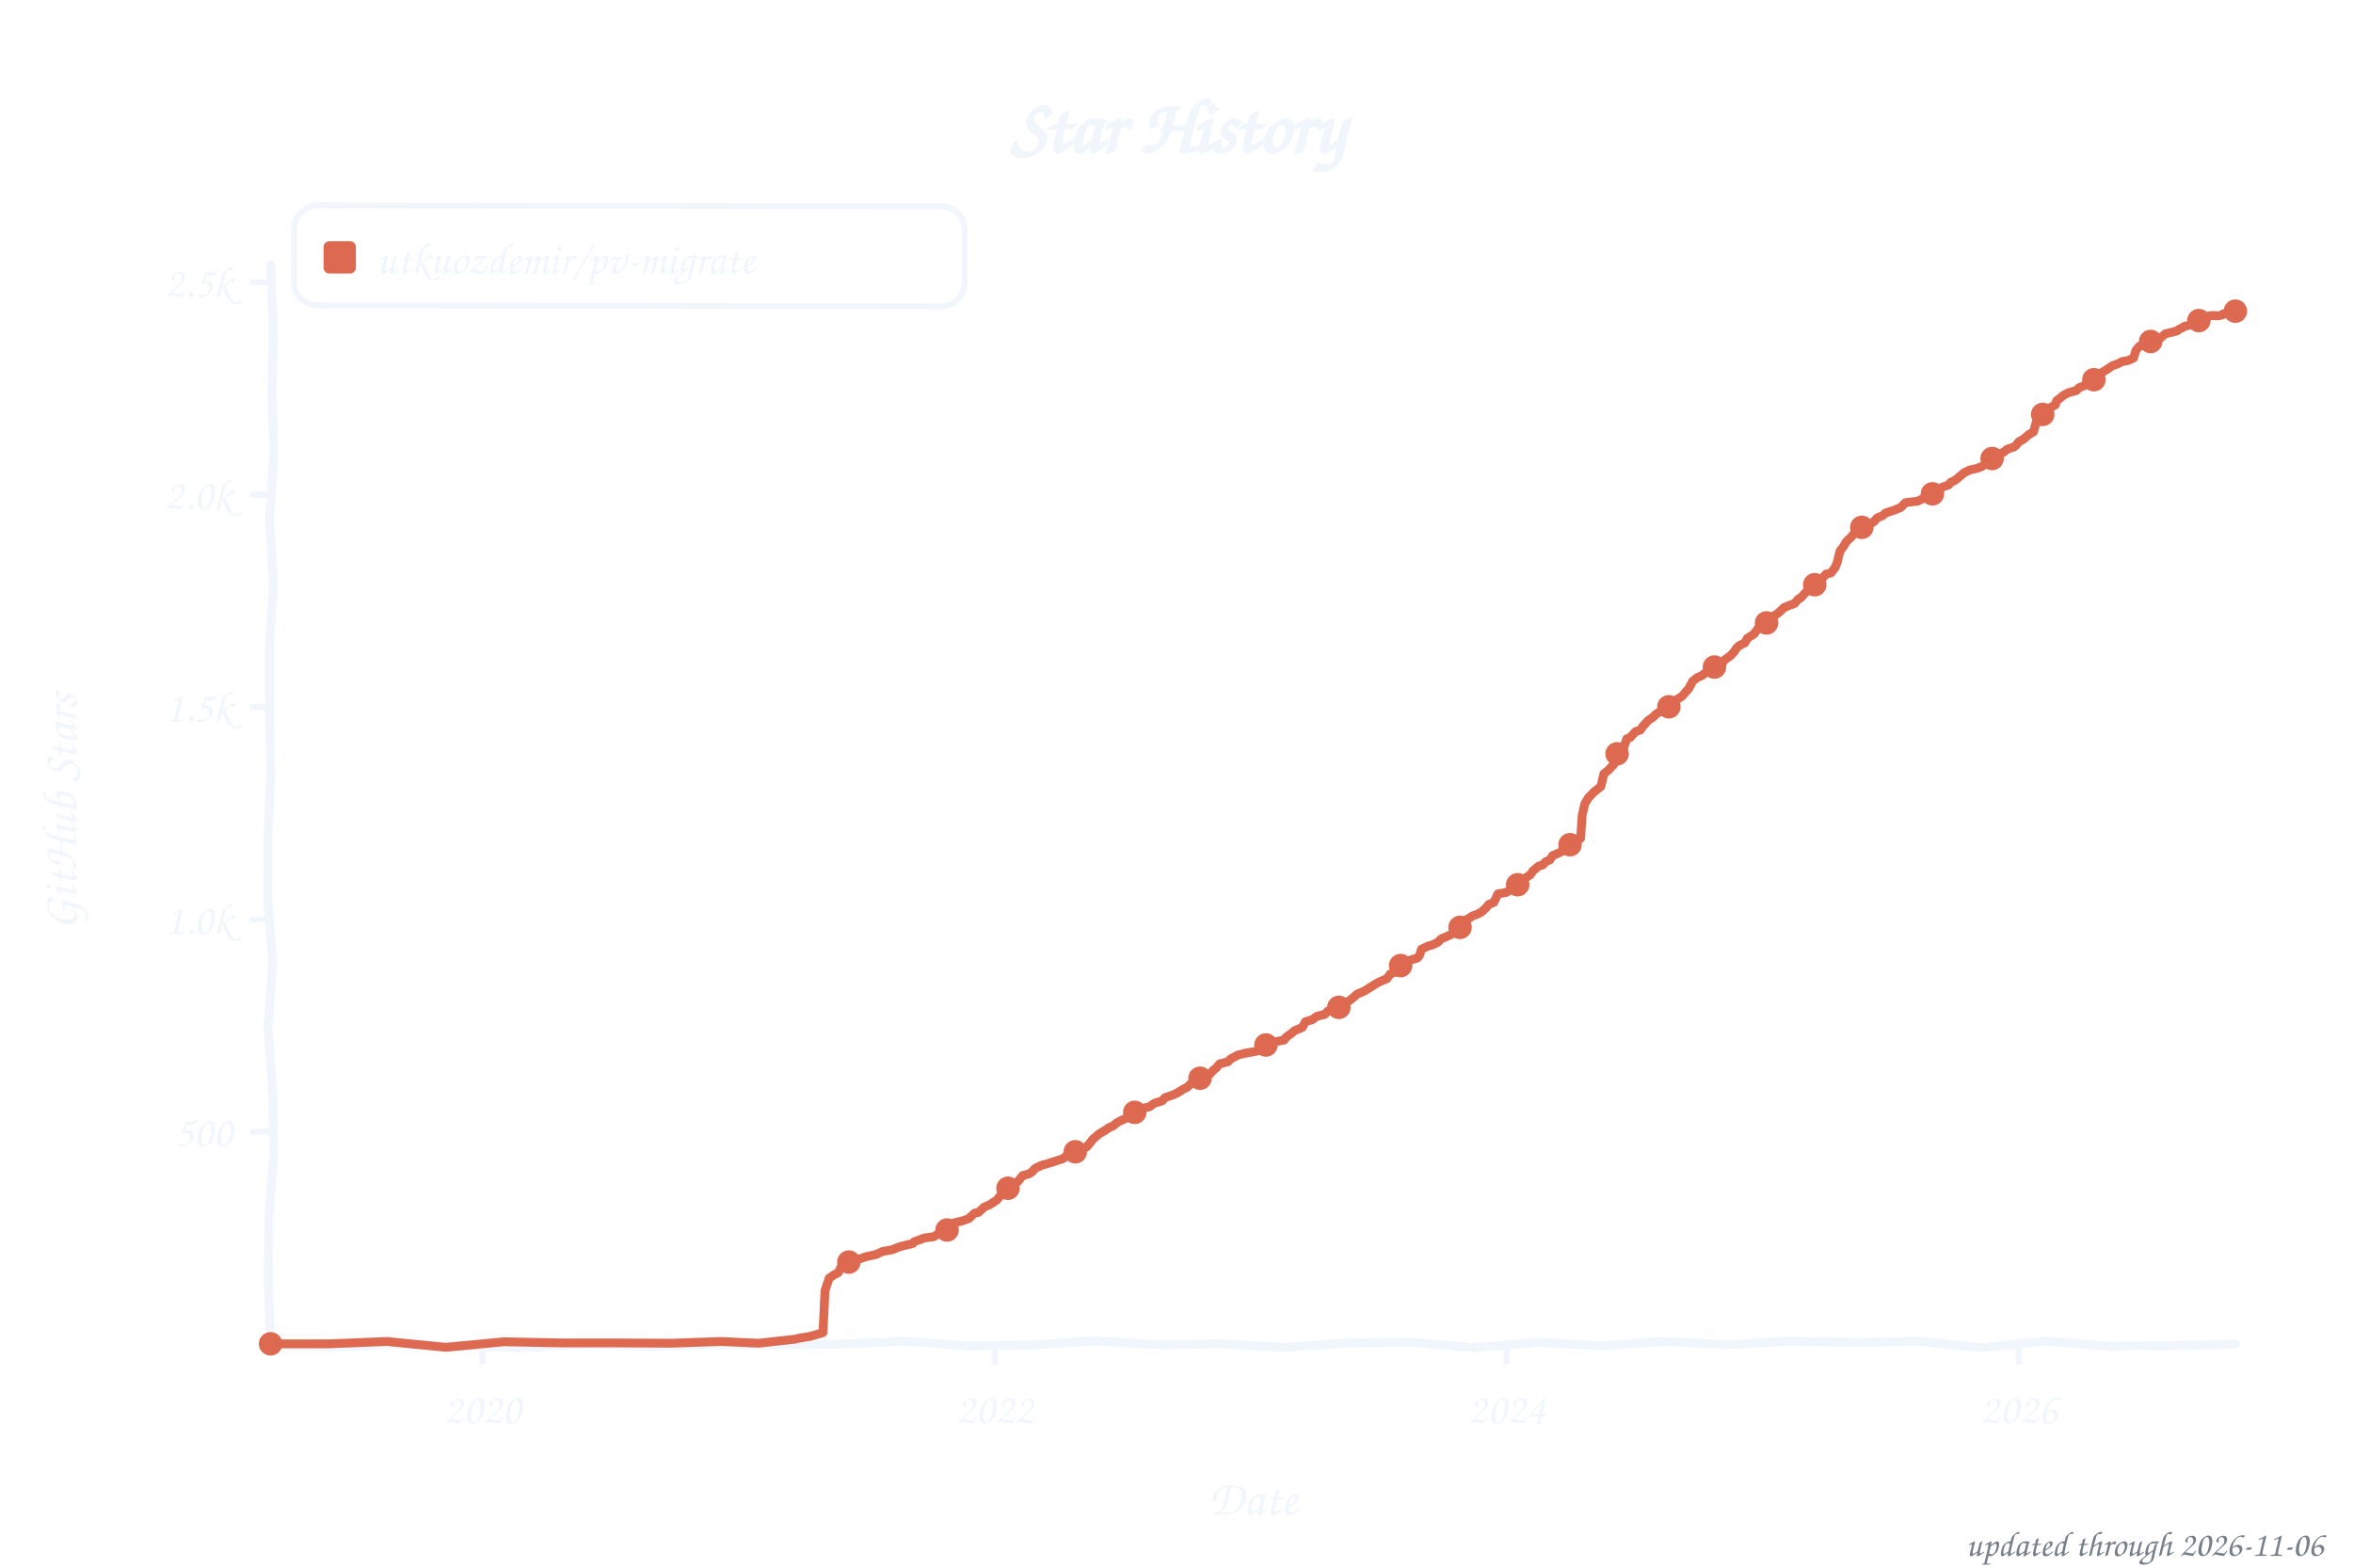
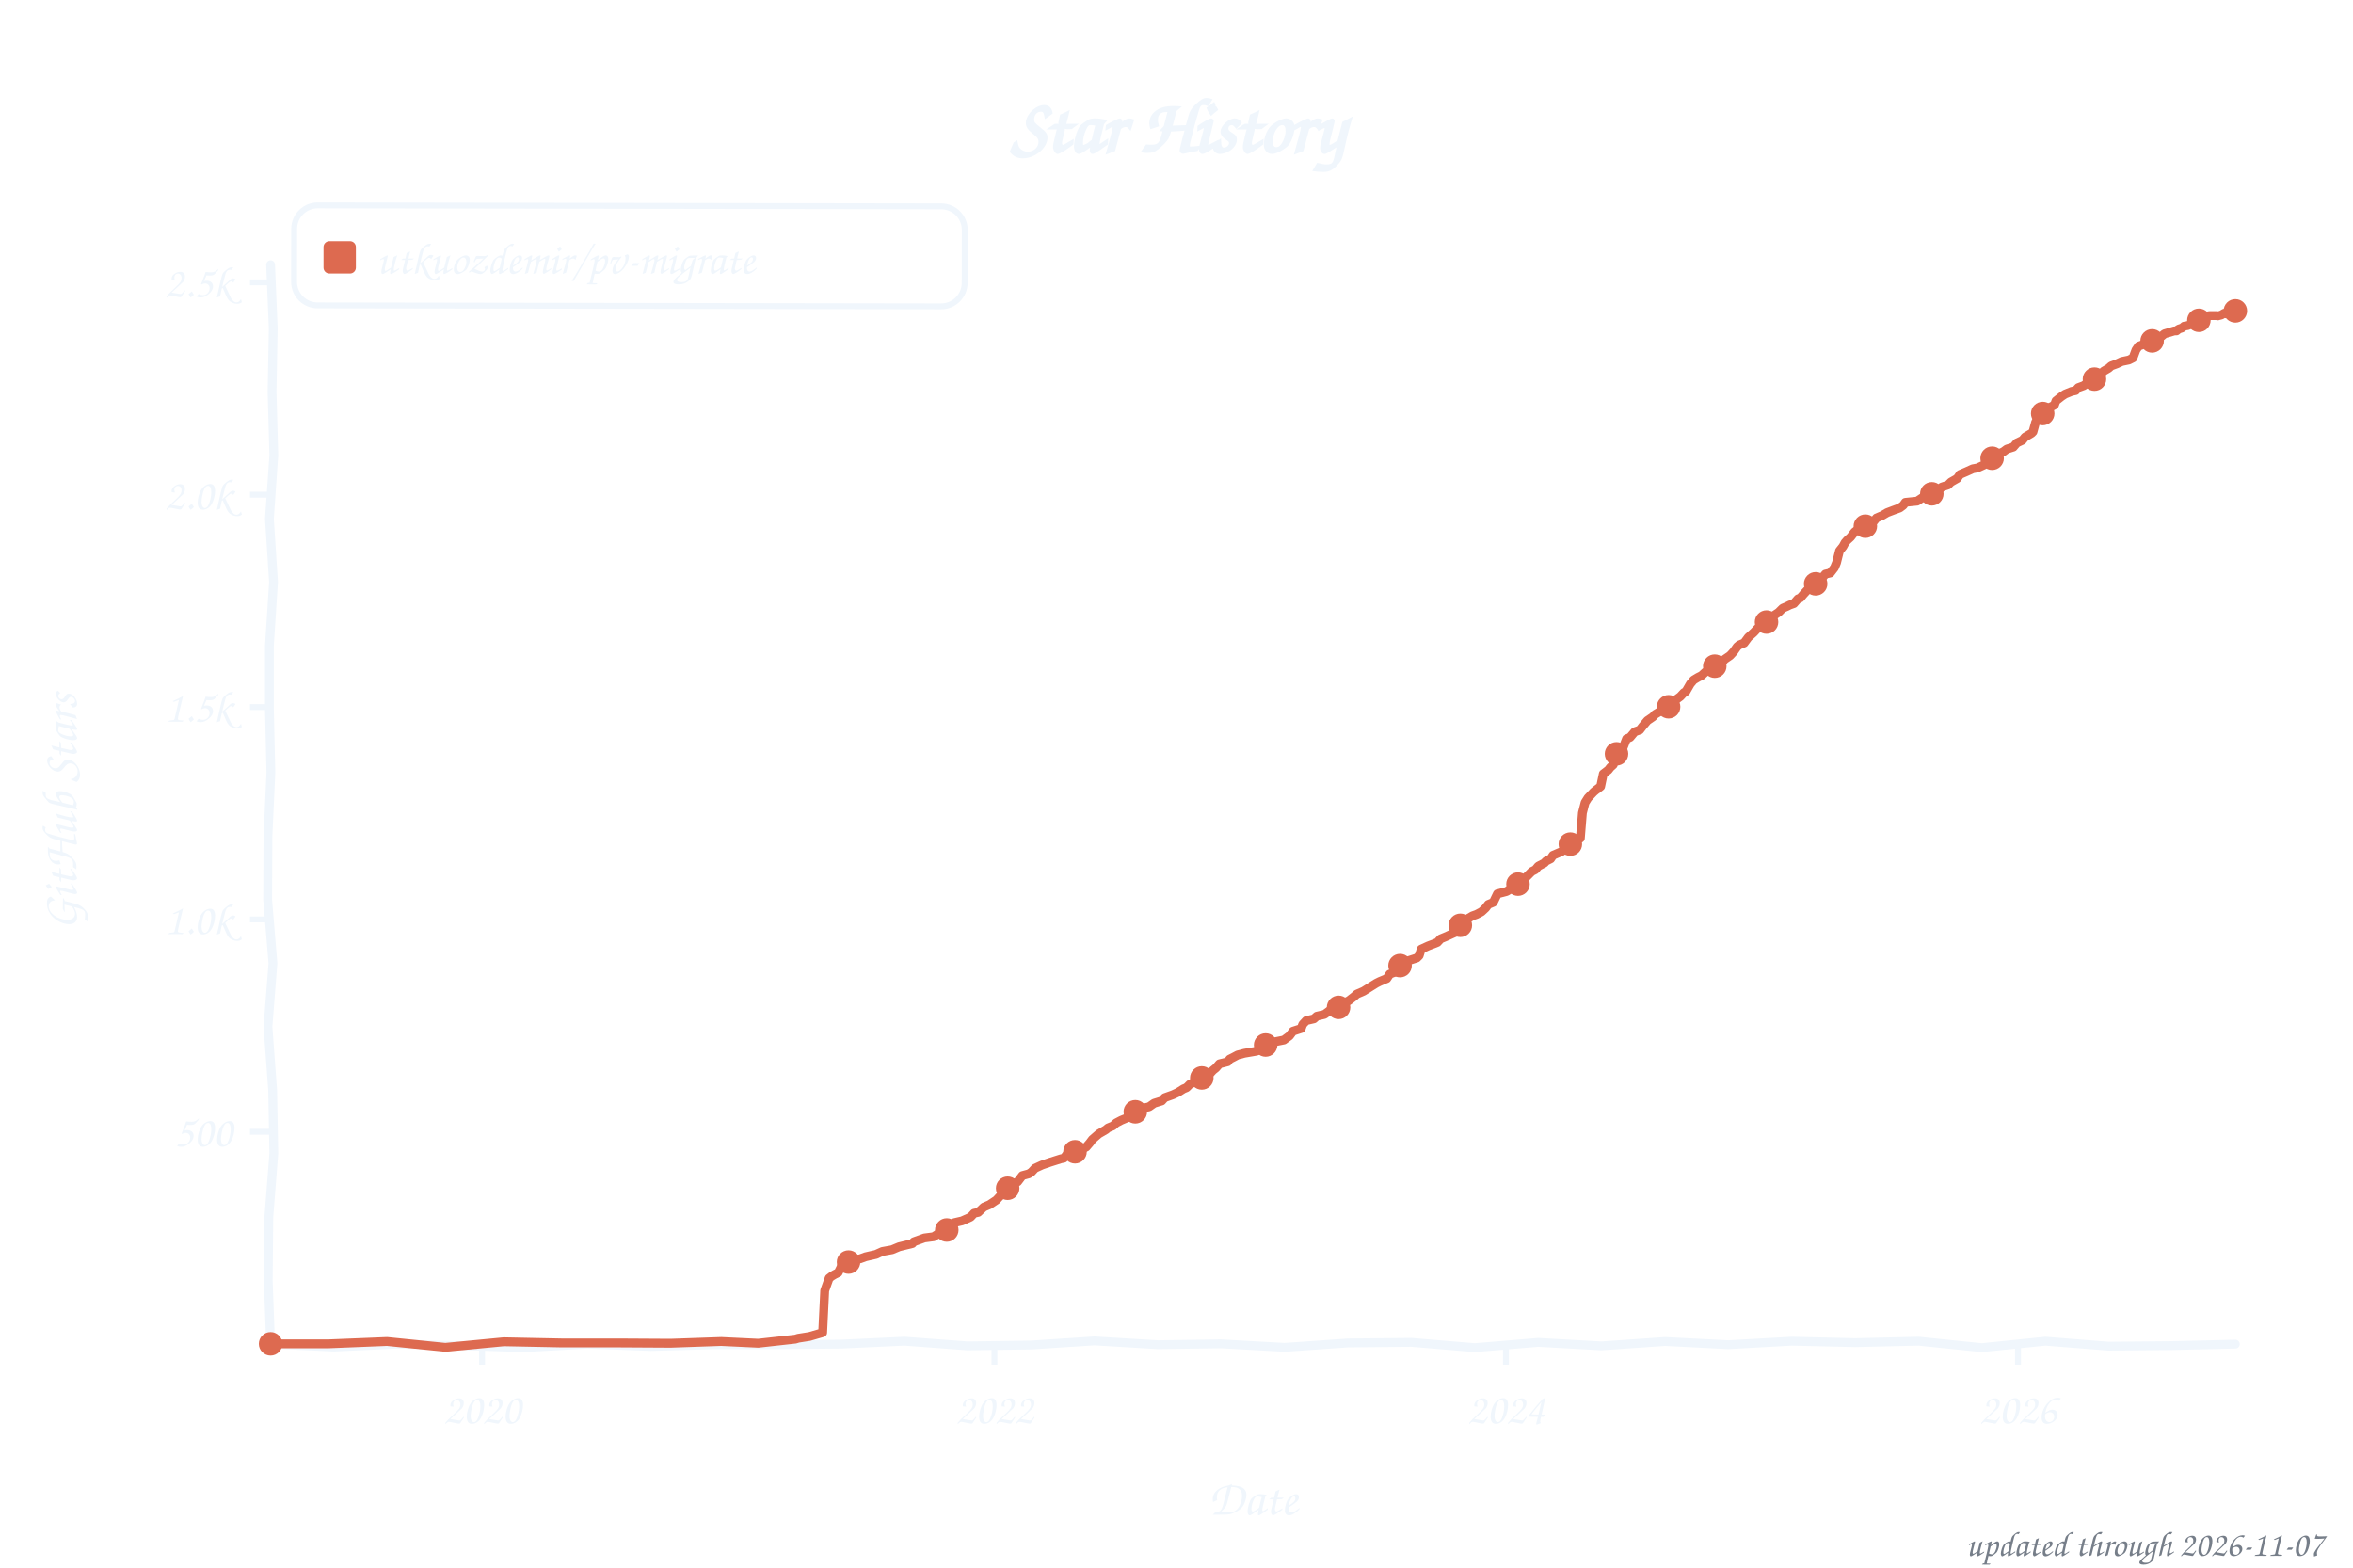
<svg xmlns="http://www.w3.org/2000/svg" width="800" height="533" viewBox="0 0 800 533" role="img" aria-label="Star history of utkuozdemir/pv-migrate">
  <style>text{font-family:"Comic Sans MS","Chalkboard SE","Comic Neue","Marker Felt",cursive}</style>
  <text x="400" y="52" font-size="26" font-weight="bold" text-anchor="middle" fill="#f0f6fc">Star History</text>
  <rect x="100" y="70" width="228" height="34" rx="8" fill="none" stroke="#f0f6fc" stroke-width="2" transform="rotate(0.09 214 87)" />
  <rect x="110" y="82" width="11" height="11" rx="2" fill="#dd6a50" />
  <text x="128" y="93" font-size="15" fill="#f0f6fc" textLength="189" lengthAdjust="spacingAndGlyphs">utkuozdemir/pv-migrate</text>
  <line x1="85" y1="384.8" x2="92" y2="384.8" stroke="#f0f6fc" stroke-width="2" />
  <text x="79" y="389.8" font-size="15" text-anchor="end" fill="#f0f6fc">500</text>
  <line x1="85" y1="312.6" x2="92" y2="312.6" stroke="#f0f6fc" stroke-width="2" />
  <text x="79" y="317.6" font-size="15" text-anchor="end" fill="#f0f6fc">1.0k</text>
  <line x1="85" y1="240.4" x2="92" y2="240.4" stroke="#f0f6fc" stroke-width="2" />
  <text x="79" y="245.4" font-size="15" text-anchor="end" fill="#f0f6fc">1.5k</text>
  <line x1="85" y1="168.2" x2="92" y2="168.2" stroke="#f0f6fc" stroke-width="2" />
  <text x="79" y="173.2" font-size="15" text-anchor="end" fill="#f0f6fc">2.0k</text>
  <line x1="85" y1="96.0" x2="92" y2="96.0" stroke="#f0f6fc" stroke-width="2" />
  <text x="79" y="101.0" font-size="15" text-anchor="end" fill="#f0f6fc">2.5k</text>
-   <line x1="164.0" y1="457" x2="164.0" y2="464" stroke="#f0f6fc" stroke-width="2" />
-   <text x="164.0" y="484" font-size="15" text-anchor="middle" fill="#f0f6fc">2020</text>
-   <line x1="338.2" y1="457" x2="338.2" y2="464" stroke="#f0f6fc" stroke-width="2" />
-   <text x="338.2" y="484" font-size="15" text-anchor="middle" fill="#f0f6fc">2022</text>
-   <line x1="512.2" y1="457" x2="512.2" y2="464" stroke="#f0f6fc" stroke-width="2" />
-   <text x="512.2" y="484" font-size="15" text-anchor="middle" fill="#f0f6fc">2024</text>
-   <line x1="686.4" y1="457" x2="686.4" y2="464" stroke="#f0f6fc" stroke-width="2" />
-   <text x="686.4" y="484" font-size="15" text-anchor="middle" fill="#f0f6fc">2026</text>
+   <line x1="163.9" y1="457" x2="163.9" y2="464" stroke="#f0f6fc" stroke-width="2" />
+   <text x="163.9" y="484" font-size="15" text-anchor="middle" fill="#f0f6fc">2020</text>
+   <line x1="338.1" y1="457" x2="338.1" y2="464" stroke="#f0f6fc" stroke-width="2" />
+   <text x="338.1" y="484" font-size="15" text-anchor="middle" fill="#f0f6fc">2022</text>
+   <line x1="512.0" y1="457" x2="512.0" y2="464" stroke="#f0f6fc" stroke-width="2" />
+   <text x="512.0" y="484" font-size="15" text-anchor="middle" fill="#f0f6fc">2024</text>
+   <line x1="686.1" y1="457" x2="686.1" y2="464" stroke="#f0f6fc" stroke-width="2" />
+   <text x="686.1" y="484" font-size="15" text-anchor="middle" fill="#f0f6fc">2026</text>
  <text x="426" y="515" font-size="17" text-anchor="middle" fill="#f0f6fc">Date</text>
  <text x="26" y="276" font-size="17" text-anchor="middle" fill="#f0f6fc" transform="rotate(-90 26 276)">GitHub Stars</text>
  <path d="M 92.0,90.0 L 92.9,111.6 L 92.5,133.2 L 93.1,154.8 L 91.6,176.4 L 93.0,197.9 L 91.6,219.5 L 91.6,241.1 L 92.1,262.7 L 91.1,284.3 L 91.0,305.9 L 92.8,327.5 L 91.1,349.1 L 92.7,370.6 L 93.1,392.2 L 91.4,413.8 L 91.2,435.4 L 92.0,457.0 L 113.5,458.0 L 135.1,457.0 L 156.6,457.5 L 178.2,458.2 L 199.7,457.0 L 221.3,457.8 L 242.8,457.2 L 264.4,457.2 L 285.9,457.0 L 307.5,456.0 L 329.0,457.6 L 350.6,457.3 L 372.1,455.9 L 393.7,457.2 L 415.2,456.9 L 436.8,458.1 L 458.3,456.6 L 479.9,456.4 L 501.4,458.2 L 523.0,456.4 L 544.5,457.6 L 566.1,456.1 L 587.6,457.2 L 609.2,456.0 L 630.7,456.5 L 652.3,456.0 L 673.8,458.2 L 695.4,456.0 L 716.9,457.7 L 738.5,457.5 L 760.0,457.0" fill="none" stroke="#f0f6fc" stroke-width="3" stroke-linecap="round" stroke-linejoin="round" />
-   <path d="M 92.0,456.9 L 111.8,456.9 L 131.6,456.1 L 151.5,458.1 L 171.3,456.2 L 191.1,456.6 L 210.9,456.6 L 228.1,456.7 L 245.2,456.1 L 257.9,456.7 L 270.5,455.3 L 271.5,455.0 L 275.3,454.4 L 279.8,453.1 L 280.5,438.8 L 281.9,434.6 L 282.9,433.9 L 283.8,433.3 L 285.0,432.7 L 286.2,430.3 L 287.4,429.4 L 289.8,428.4 L 292.4,428.0 L 294.3,427.3 L 297.9,426.5 L 300.0,425.5 L 303.4,424.9 L 305.8,423.9 L 310.3,422.8 L 310.8,422.2 L 314.3,420.9 L 317.4,420.5 L 319.4,419.3 L 321.7,418.3 L 323.6,417.6 L 324.6,415.7 L 327.2,415.1 L 329.4,414.3 L 331.3,412.5 L 332.7,412.2 L 334.6,410.4 L 336.5,409.6 L 337.7,408.8 L 338.9,408.0 L 339.8,406.9 L 341.5,405.4 L 342.7,404.0 L 344.9,402.3 L 346.0,401.8 L 347.7,399.7 L 349.9,399.1 L 350.8,398.5 L 352.0,397.2 L 354.4,396.1 L 356.3,395.6 L 359.4,394.6 L 361.5,393.9 L 362.5,393.0 L 363.9,392.0 L 366.8,391.2 L 369.4,390.0 L 370.6,388.6 L 371.5,387.4 L 373.7,385.5 L 376.1,384.1 L 377.0,383.4 L 378.5,382.8 L 379.6,381.8 L 381.3,380.9 L 383.7,379.9 L 384.4,379.5 L 385.8,378.2 L 387.3,377.3 L 388.2,376.9 L 390.8,376.3 L 392.5,375.1 L 395.1,374.3 L 396.1,373.2 L 399.0,372.2 L 400.6,371.4 L 402.5,370.2 L 403.5,369.8 L 404.7,368.6 L 407.1,367.6 L 408.0,366.6 L 410.2,365.6 L 411.3,365.2 L 412.5,363.9 L 413.5,363.1 L 414.7,361.7 L 417.5,361.0 L 418.3,360.1 L 419.4,359.5 L 420.9,358.7 L 423.3,358.1 L 427.3,357.4 L 429.5,356.5 L 430.4,355.3 L 431.6,354.6 L 436.6,353.6 L 437.3,352.6 L 439.0,351.4 L 440.2,350.4 L 442.8,349.3 L 443.8,347.4 L 446.1,346.7 L 447.8,345.5 L 450.4,344.9 L 451.4,343.8 L 454.0,343.1 L 455.9,342.1 L 456.9,341.2 L 458.8,340.2 L 460.4,338.9 L 461.4,338.0 L 463.8,337.0 L 465.7,335.8 L 468.1,334.3 L 469.3,333.7 L 471.6,332.7 L 472.6,331.2 L 474.7,330.4 L 476.2,328.3 L 477.6,327.3 L 479.0,326.6 L 481.9,325.7 L 482.6,324.9 L 483.3,322.7 L 485.7,321.6 L 486.9,321.3 L 488.8,320.4 L 490.0,319.2 L 491.7,318.5 L 493.8,317.5 L 495.5,316.8 L 496.4,315.3 L 497.4,313.5 L 498.6,312.7 L 500.7,311.4 L 502.1,310.9 L 503.8,310.0 L 505.2,308.7 L 506.2,307.5 L 507.9,306.8 L 509.3,303.9 L 512.2,303.4 L 513.8,302.3 L 514.8,301.5 L 516.7,300.3 L 517.4,299.6 L 519.1,298.2 L 520.3,297.4 L 521.2,296.1 L 523.1,294.5 L 524.5,294.1 L 525.5,293.0 L 526.9,292.4 L 527.9,290.9 L 529.8,290.1 L 532.2,288.9 L 533.4,288.2 L 534.3,286.8 L 537.4,285.0 L 537.9,277.4 L 538.8,273.3 L 540.0,271.3 L 541.9,269.3 L 542.7,268.7 L 544.3,267.4 L 545.3,263.1 L 546.9,261.8 L 547.7,260.9 L 548.6,260.0 L 549.6,256.6 L 551.2,255.7 L 552.0,254.3 L 553.1,251.2 L 554.3,250.7 L 556.0,248.8 L 557.7,248.2 L 558.6,246.9 L 560.3,245.0 L 562.2,243.7 L 562.9,242.9 L 564.8,241.7 L 567.0,240.7 L 567.4,240.3 L 568.6,239.7 L 569.6,238.2 L 571.3,237.1 L 572.0,236.6 L 573.2,235.2 L 574.1,234.2 L 575.5,231.6 L 577.0,230.4 L 578.6,229.7 L 579.4,229.1 L 580.3,228.3 L 582.5,227.0 L 583.9,226.1 L 585.6,225.4 L 586.3,224.4 L 588.4,222.9 L 589.6,221.6 L 590.3,220.5 L 591.3,219.5 L 593.2,218.6 L 594.1,217.0 L 596.3,215.6 L 597.7,213.7 L 599.4,213.0 L 600.3,212.1 L 602.2,210.9 L 603.4,209.2 L 604.4,208.6 L 605.8,207.3 L 606.5,206.6 L 608.7,205.7 L 610.1,205.2 L 611.5,203.6 L 612.2,203.3 L 613.4,202.0 L 614.6,200.7 L 616.3,199.7 L 617.0,198.8 L 619.4,196.9 L 620.8,195.2 L 622.5,194.8 L 623.9,193.0 L 624.6,191.3 L 625.6,187.3 L 626.8,185.8 L 627.5,184.5 L 628.2,183.7 L 629.4,182.6 L 630.8,180.8 L 632.5,179.9 L 634.4,178.9 L 636.1,178.0 L 637.3,177.2 L 638.2,176.1 L 640.1,175.3 L 641.1,174.4 L 643.9,173.5 L 644.9,173.1 L 646.3,172.5 L 647.8,170.9 L 652.0,170.4 L 654.4,169.2 L 655.9,168.3 L 657.3,167.8 L 659.2,166.8 L 660.4,165.6 L 662.5,164.9 L 663.2,164.0 L 664.7,163.3 L 666.3,162.0 L 667.8,160.7 L 669.7,159.8 L 672.3,159.2 L 674.0,158.5 L 675.9,157.2 L 676.6,156.4 L 678.3,155.6 L 679.4,154.5 L 681.1,153.8 L 682.5,152.7 L 684.7,152.0 L 685.4,151.4 L 686.4,150.2 L 688.0,149.3 L 689.7,147.8 L 691.4,146.8 L 692.3,143.5 L 693.5,141.9 L 694.7,140.6 L 695.7,139.9 L 696.4,138.9 L 698.8,137.7 L 699.2,136.3 L 701.1,134.8 L 701.6,134.4 L 703.3,133.5 L 705.9,132.8 L 706.9,131.8 L 708.5,131.2 L 709.5,130.4 L 711.1,129.6 L 712.3,128.9 L 714.2,126.9 L 715.7,126.0 L 716.4,125.6 L 718.1,124.4 L 720.0,123.7 L 721.6,122.9 L 723.5,122.6 L 725.4,121.7 L 726.2,119.1 L 727.4,117.7 L 729.3,117.1 L 730.2,116.4 L 732.6,115.6 L 734.3,115.1 L 736.2,113.5 L 737.4,113.2 L 740.2,112.5 L 740.9,111.9 L 741.9,111.5 L 742.8,110.9 L 744.0,110.7 L 745.0,110.3 L 745.5,110.2 L 746.4,109.4 L 747.4,109.0 L 748.3,108.7 L 749.5,108.3 L 750.2,107.8 L 751.4,107.3 L 752.1,107.3 L 753.1,107.3 L 754.0,107.4 L 755.5,107.1 L 755.9,106.7 L 757.1,106.7 L 758.1,106.4 L 759.5,105.7 L 760.0,105.8" fill="none" stroke="#dd6a50" stroke-width="3" stroke-linecap="round" stroke-linejoin="round" />
+   <path d="M 92.0,456.9 L 111.8,456.9 L 131.6,456.1 L 151.4,458.1 L 171.3,456.2 L 191.1,456.6 L 210.9,456.6 L 228.0,456.7 L 245.2,456.1 L 257.8,456.7 L 270.4,455.3 L 271.4,455.0 L 275.2,454.4 L 279.7,453.1 L 280.4,438.8 L 281.9,434.6 L 282.8,433.9 L 283.8,433.3 L 285.0,432.7 L 286.2,430.3 L 287.3,429.4 L 289.7,428.4 L 292.4,428.0 L 294.3,427.3 L 297.8,426.5 L 300.0,425.5 L 303.3,424.9 L 305.7,423.9 L 310.2,422.8 L 310.7,422.2 L 314.3,420.9 L 317.4,420.5 L 319.3,419.3 L 321.7,418.3 L 323.6,417.6 L 324.5,415.7 L 327.1,415.1 L 330.0,413.8 L 331.2,412.5 L 332.6,412.2 L 334.5,410.4 L 336.4,409.6 L 337.6,408.8 L 338.8,408.0 L 339.8,406.9 L 341.4,405.4 L 342.6,404.0 L 344.8,402.3 L 346.0,401.8 L 347.6,399.7 L 349.8,399.1 L 350.7,398.5 L 351.9,397.2 L 354.3,396.1 L 356.9,395.2 L 360.7,394.0 L 361.7,393.8 L 362.9,392.3 L 365.0,391.7 L 366.7,391.2 L 369.3,390.0 L 370.5,388.6 L 371.4,387.4 L 373.6,385.5 L 376.0,384.1 L 376.7,383.5 L 378.4,382.8 L 379.5,381.8 L 381.2,380.9 L 383.6,379.9 L 384.5,379.3 L 385.7,378.2 L 387.2,377.3 L 388.1,376.9 L 390.7,376.3 L 392.4,375.1 L 395.0,374.3 L 396.0,373.2 L 398.8,372.2 L 400.5,371.4 L 402.4,370.2 L 403.4,369.8 L 404.6,368.6 L 406.9,367.6 L 407.9,366.6 L 410.0,365.6 L 411.2,365.2 L 412.4,363.9 L 413.4,363.1 L 414.6,361.7 L 417.4,361.0 L 418.1,360.1 L 419.3,359.5 L 420.8,358.7 L 423.1,358.1 L 427.2,357.4 L 429.3,356.5 L 430.3,355.3 L 431.5,354.6 L 436.5,353.6 L 438.4,352.2 L 439.6,350.6 L 442.4,349.7 L 442.9,348.3 L 444.1,347.0 L 446.7,346.4 L 447.7,345.5 L 450.3,344.9 L 452.2,343.5 L 454.1,342.9 L 456.3,341.9 L 456.7,341.2 L 458.6,340.2 L 460.3,338.9 L 461.3,338.0 L 463.6,337.0 L 465.5,335.8 L 467.9,334.3 L 469.1,333.7 L 471.5,332.7 L 472.5,331.2 L 474.6,330.4 L 476.0,328.3 L 477.5,327.3 L 478.9,326.6 L 481.7,325.7 L 482.5,324.9 L 483.2,322.7 L 485.6,321.6 L 487.2,321.0 L 488.7,320.4 L 489.8,319.2 L 491.5,318.5 L 493.7,317.5 L 495.3,316.8 L 496.3,315.3 L 497.2,313.5 L 498.4,312.7 L 500.6,311.4 L 502.0,310.9 L 503.7,310.0 L 505.1,308.7 L 506.0,307.5 L 507.7,306.8 L 509.1,303.9 L 512.2,303.1 L 514.1,301.9 L 515.1,301.2 L 516.5,300.3 L 518.4,299.0 L 518.9,298.2 L 520.8,296.3 L 522.0,295.7 L 523.0,294.5 L 525.1,293.4 L 525.6,292.8 L 527.2,292.0 L 528.0,290.8 L 530.8,289.6 L 532.3,288.6 L 533.4,287.6 L 534.6,286.5 L 537.3,285.0 L 538.0,276.4 L 538.9,272.9 L 539.9,271.3 L 541.8,269.3 L 542.5,268.7 L 544.2,267.4 L 545.1,263.1 L 546.8,261.8 L 547.5,260.9 L 548.5,260.0 L 549.4,256.6 L 551.1,255.7 L 551.8,254.3 L 553.0,251.2 L 554.2,250.7 L 555.8,248.8 L 557.5,248.2 L 558.5,246.9 L 560.1,245.0 L 562.0,243.7 L 562.7,242.9 L 564.7,241.7 L 566.8,240.7 L 567.3,240.3 L 568.5,239.7 L 569.4,238.2 L 571.3,236.8 L 572.5,235.5 L 573.2,235.1 L 574.7,232.5 L 575.8,231.2 L 577.3,230.3 L 578.5,229.7 L 579.7,228.6 L 580.9,227.8 L 582.8,226.8 L 583.7,226.1 L 585.4,225.4 L 586.3,224.2 L 588.2,222.9 L 589.4,221.6 L 590.6,219.9 L 591.3,219.3 L 593.0,218.6 L 594.4,216.7 L 596.3,215.0 L 597.5,213.7 L 599.2,213.0 L 600.6,211.5 L 602.3,210.5 L 603.2,209.2 L 604.7,208.2 L 606.1,206.8 L 607.5,206.2 L 608.5,205.7 L 609.9,205.2 L 611.3,203.6 L 612.1,203.3 L 613.2,202.0 L 614.4,200.7 L 616.1,199.7 L 616.8,198.8 L 619.2,196.9 L 620.6,195.2 L 622.3,194.8 L 623.7,193.0 L 624.4,191.3 L 625.4,187.3 L 626.6,185.8 L 627.3,184.5 L 628.0,183.7 L 629.2,182.6 L 630.6,180.8 L 632.8,179.3 L 634.5,178.7 L 635.9,178.0 L 637.1,177.2 L 638.0,176.1 L 639.9,175.3 L 641.6,174.3 L 643.7,173.5 L 645.9,172.7 L 647.1,171.8 L 647.8,170.8 L 651.8,170.4 L 654.5,168.6 L 655.7,168.3 L 658.0,167.2 L 659.0,166.8 L 660.2,165.6 L 662.3,164.9 L 663.3,163.9 L 665.4,162.7 L 666.4,161.3 L 668.5,160.4 L 670.7,159.4 L 672.3,159.1 L 674.5,158.1 L 675.7,157.2 L 676.4,156.4 L 678.3,155.2 L 679.5,154.3 L 681.1,153.6 L 682.3,152.7 L 684.5,152.0 L 685.7,150.6 L 687.6,149.7 L 688.5,148.6 L 690.7,147.3 L 691.2,146.8 L 692.1,143.5 L 693.3,141.9 L 694.5,140.6 L 695.4,139.9 L 696.2,138.9 L 698.5,137.7 L 699.0,136.3 L 700.9,134.8 L 702.1,134.0 L 704.3,133.1 L 705.7,132.8 L 706.6,131.8 L 708.5,131.1 L 709.7,130.1 L 711.6,129.1 L 712.8,127.8 L 714.7,126.8 L 715.2,126.2 L 716.9,125.2 L 717.8,124.4 L 719.7,123.7 L 721.4,122.9 L 723.8,122.4 L 725.2,121.7 L 726.2,119.0 L 727.1,117.7 L 729.3,116.9 L 730.9,116.1 L 732.8,115.3 L 734.0,115.1 L 735.9,113.5 L 739.3,112.5 L 740.0,112.5 L 740.7,111.9 L 741.9,111.5 L 742.6,110.9 L 743.8,110.7 L 744.8,110.3 L 745.9,109.4 L 746.9,109.3 L 747.6,108.9 L 748.6,108.3 L 749.3,108.3 L 750.7,107.4 L 751.2,107.3 L 752.1,107.3 L 753.6,107.3 L 754.0,107.4 L 755.2,107.1 L 756.2,106.5 L 756.9,106.7 L 758.1,106.1 L 759.3,105.7 L 760.0,105.7" fill="none" stroke="#dd6a50" stroke-width="3" stroke-linecap="round" stroke-linejoin="round" />
  <circle cx="92.0" cy="456.9" r="4" fill="#dd6a50" />
-   <circle cx="288.6" cy="429.1" r="4" fill="#dd6a50" />
-   <circle cx="322.0" cy="418.2" r="4" fill="#dd6a50" />
-   <circle cx="342.7" cy="404.0" r="4" fill="#dd6a50" />
-   <circle cx="365.6" cy="391.6" r="4" fill="#dd6a50" />
-   <circle cx="385.8" cy="378.2" r="4" fill="#dd6a50" />
-   <circle cx="408.0" cy="366.6" r="4" fill="#dd6a50" />
-   <circle cx="430.4" cy="355.3" r="4" fill="#dd6a50" />
-   <circle cx="455.2" cy="342.5" r="4" fill="#dd6a50" />
-   <circle cx="476.2" cy="328.3" r="4" fill="#dd6a50" />
-   <circle cx="496.4" cy="315.3" r="4" fill="#dd6a50" />
-   <circle cx="516.0" cy="300.8" r="4" fill="#dd6a50" />
-   <circle cx="533.8" cy="287.2" r="4" fill="#dd6a50" />
-   <circle cx="549.8" cy="256.3" r="4" fill="#dd6a50" />
-   <circle cx="567.4" cy="240.3" r="4" fill="#dd6a50" />
-   <circle cx="582.9" cy="226.8" r="4" fill="#dd6a50" />
-   <circle cx="600.6" cy="211.8" r="4" fill="#dd6a50" />
-   <circle cx="617.0" cy="198.8" r="4" fill="#dd6a50" />
-   <circle cx="633.0" cy="179.3" r="4" fill="#dd6a50" />
-   <circle cx="657.0" cy="167.9" r="4" fill="#dd6a50" />
-   <circle cx="677.3" cy="155.9" r="4" fill="#dd6a50" />
-   <circle cx="694.5" cy="140.9" r="4" fill="#dd6a50" />
-   <circle cx="711.9" cy="129.1" r="4" fill="#dd6a50" />
-   <circle cx="731.2" cy="116.1" r="4" fill="#dd6a50" />
-   <circle cx="747.6" cy="109.0" r="4" fill="#dd6a50" />
-   <circle cx="760.0" cy="105.8" r="4" fill="#dd6a50" />
-   <text x="790" y="529" font-size="12" text-anchor="end" fill="#767e89">updated through 2026-11-06</text>
+   <circle cx="288.5" cy="429.1" r="4" fill="#dd6a50" />
+   <circle cx="321.9" cy="418.2" r="4" fill="#dd6a50" />
+   <circle cx="342.6" cy="404.0" r="4" fill="#dd6a50" />
+   <circle cx="365.5" cy="391.6" r="4" fill="#dd6a50" />
+   <circle cx="386.0" cy="378.0" r="4" fill="#dd6a50" />
+   <circle cx="408.6" cy="366.5" r="4" fill="#dd6a50" />
+   <circle cx="430.3" cy="355.3" r="4" fill="#dd6a50" />
+   <circle cx="455.1" cy="342.5" r="4" fill="#dd6a50" />
+   <circle cx="476.0" cy="328.3" r="4" fill="#dd6a50" />
+   <circle cx="496.5" cy="314.6" r="4" fill="#dd6a50" />
+   <circle cx="516.1" cy="300.6" r="4" fill="#dd6a50" />
+   <circle cx="533.9" cy="287.0" r="4" fill="#dd6a50" />
+   <circle cx="549.6" cy="256.3" r="4" fill="#dd6a50" />
+   <circle cx="567.3" cy="240.3" r="4" fill="#dd6a50" />
+   <circle cx="583.0" cy="226.5" r="4" fill="#dd6a50" />
+   <circle cx="600.6" cy="211.5" r="4" fill="#dd6a50" />
+   <circle cx="617.3" cy="198.5" r="4" fill="#dd6a50" />
+   <circle cx="634.2" cy="178.9" r="4" fill="#dd6a50" />
+   <circle cx="656.8" cy="167.9" r="4" fill="#dd6a50" />
+   <circle cx="677.3" cy="155.8" r="4" fill="#dd6a50" />
+   <circle cx="694.5" cy="140.6" r="4" fill="#dd6a50" />
+   <circle cx="712.1" cy="128.9" r="4" fill="#dd6a50" />
+   <circle cx="731.7" cy="115.9" r="4" fill="#dd6a50" />
+   <circle cx="747.6" cy="108.9" r="4" fill="#dd6a50" />
+   <circle cx="760.0" cy="105.7" r="4" fill="#dd6a50" />
+   <text x="790" y="529" font-size="12" text-anchor="end" fill="#767e89">updated through 2026-11-07</text>
</svg>
